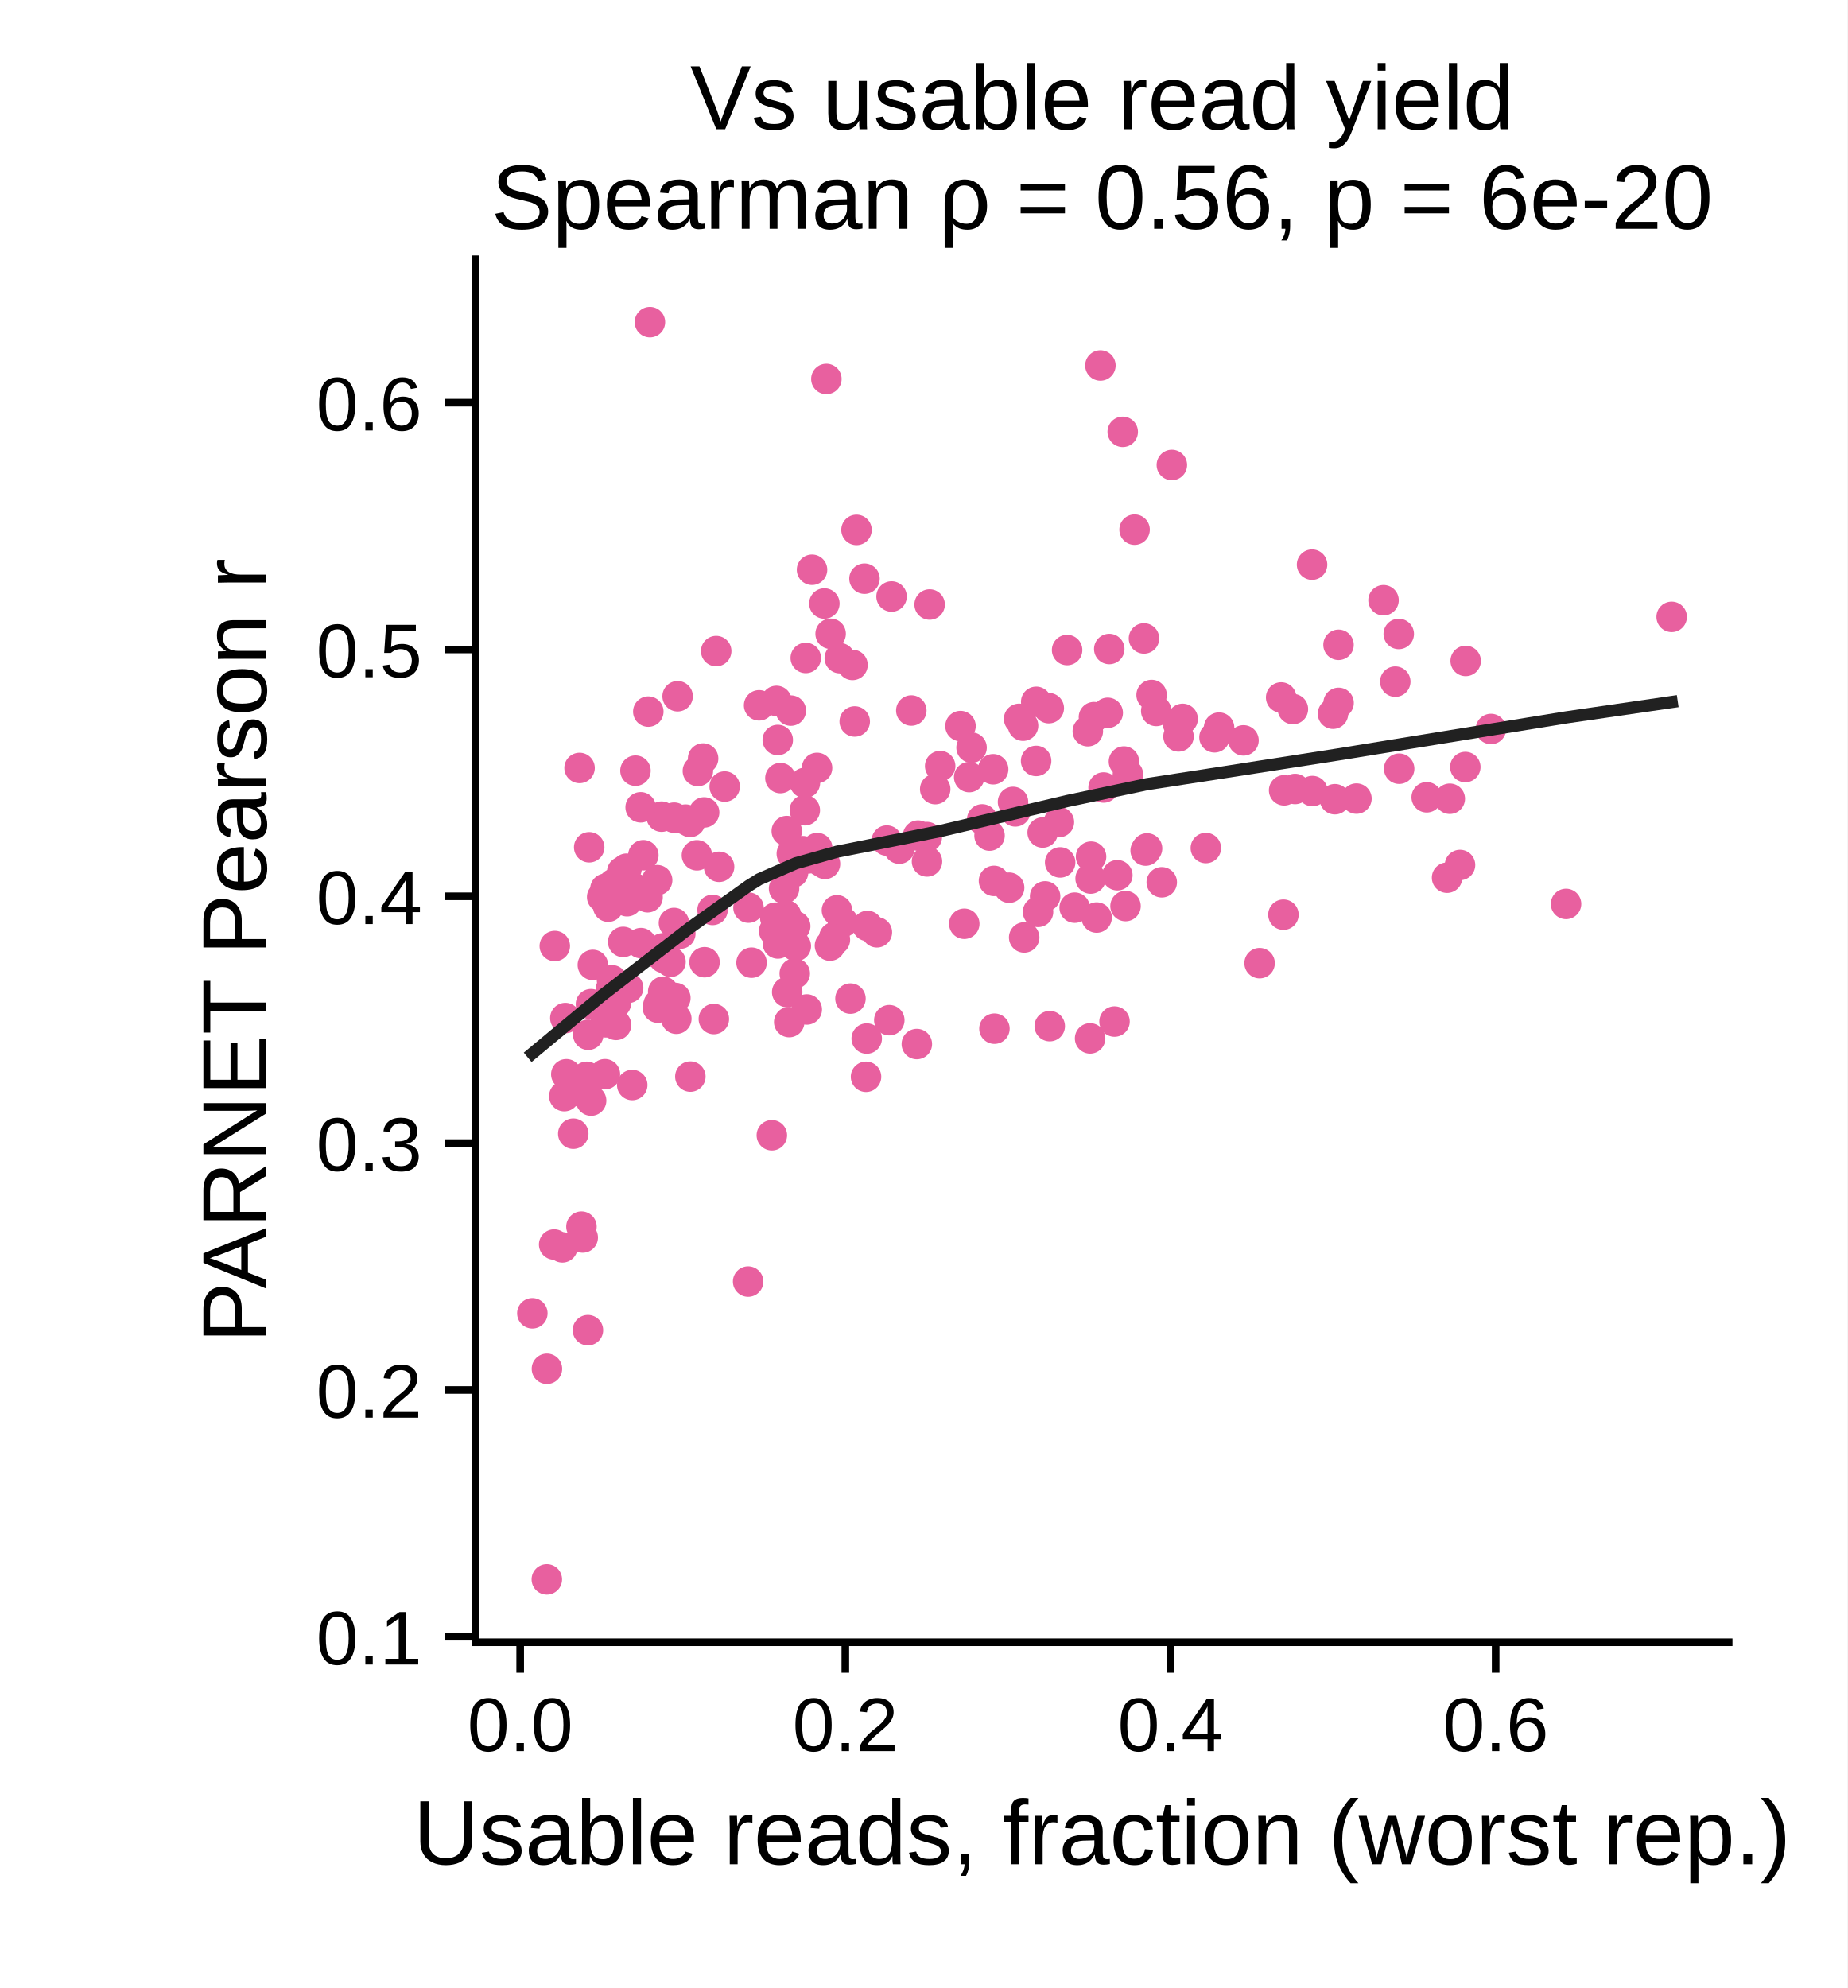
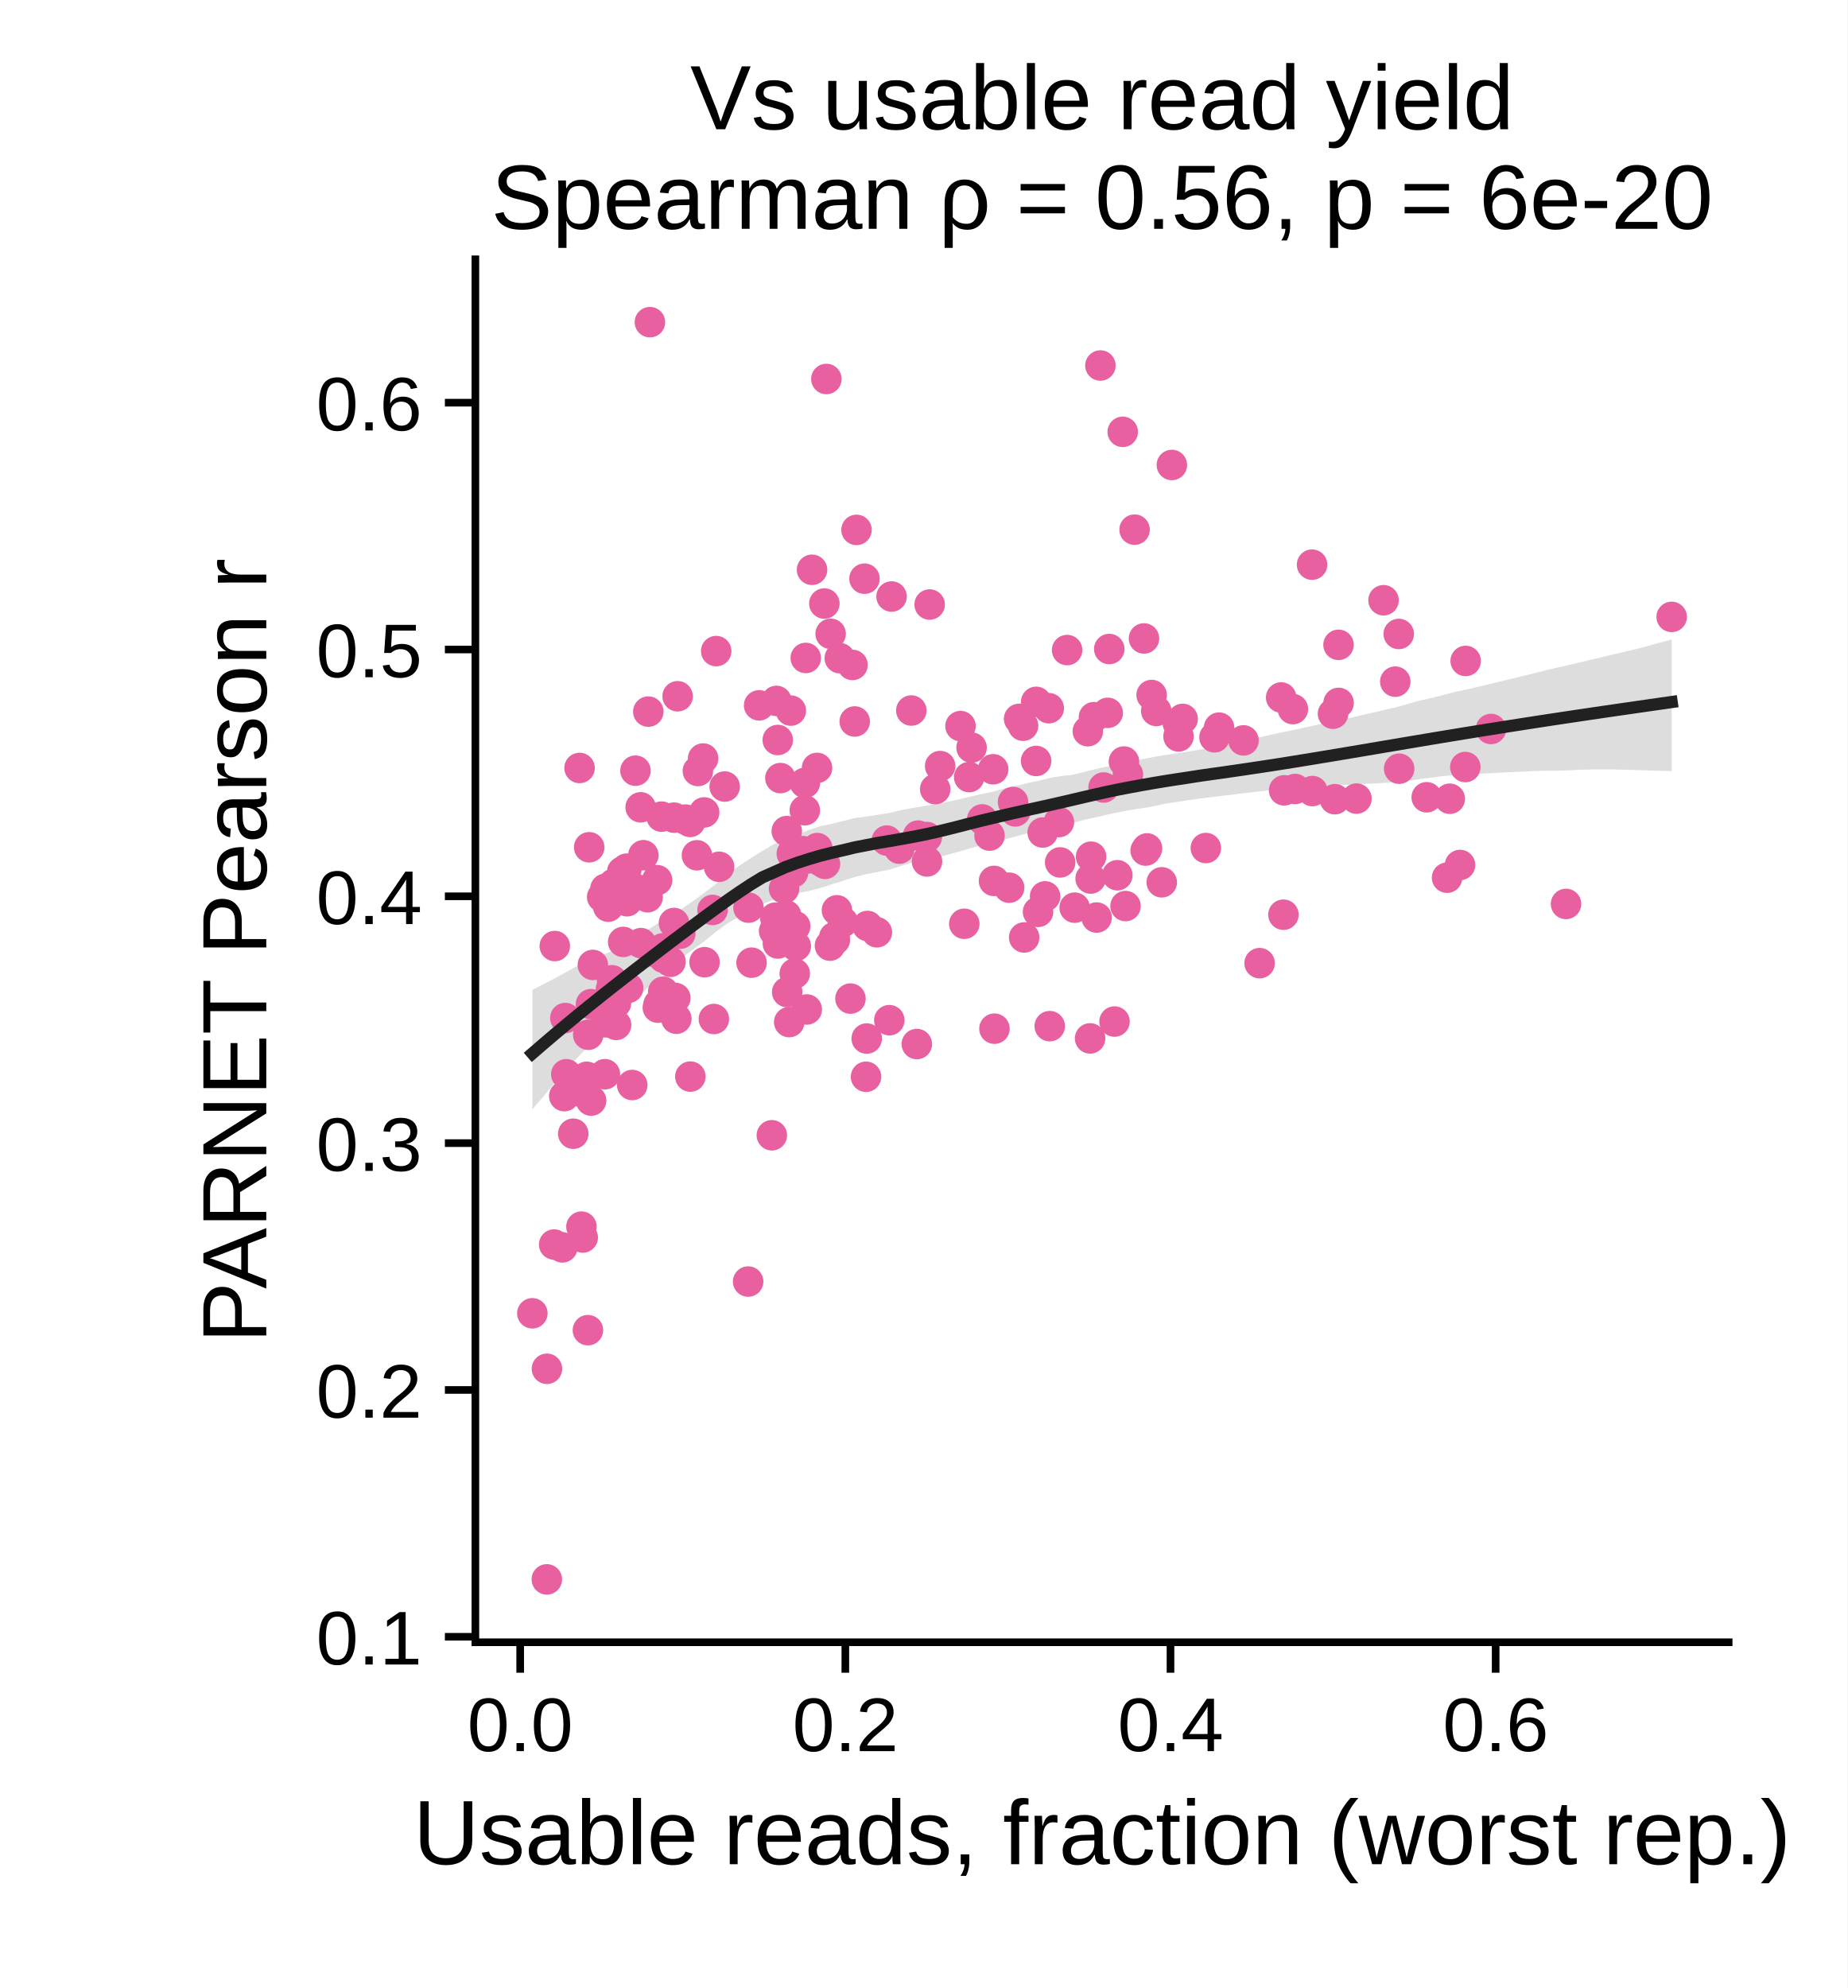
<svg xmlns="http://www.w3.org/2000/svg" xmlns:xlink="http://www.w3.org/1999/xlink" width="121.181pt" height="130.394pt" viewBox="0 0 121.181 130.394" version="1.1">
  <defs>
    <style type="text/css">*{stroke-linejoin: round; stroke-linecap: butt}</style>
  </defs>
  <g id="figure_1">
    <g id="patch_1">
      <path d="M 0 130.394  L 121.181 130.394  L 121.181 0  L 0 0  z " style="fill: #ffffff" />
    </g>
    <g id="axes_1">
      <g id="patch_2">
        <path d="M 31.181 107.717  L 113.386 107.717  L 113.386 17.008  L 31.181 17.008  z " style="fill: #ffffff" />
+       </g>
+       <g id="FillBetweenPolyCollection_1">
+         <defs>
+           <path id="m2e637b7ae5" d="M 34.918 -65.466  L 34.918 -57.636  L 35.673 -58.506  L 36.427 -59.424  L 37.182 -60.288  L 37.937 -61.085  L 38.692 -61.861  L 39.447 -62.633  L 40.202 -63.419  L 40.957 -64.164  L 41.711 -64.845  L 42.466 -65.594  L 43.221 -66.265  L 43.976 -66.957  L 44.731 -67.585  L 45.486 -68.131  L 46.241 -68.688  L 46.996 -69.305  L 47.75 -69.852  L 48.505 -70.275  L 49.26 -70.711  L 50.015 -71.09  L 50.77 -71.393  L 51.525 -71.658  L 52.28 -71.814  L 53.034 -71.949  L 53.789 -72.144  L 54.544 -72.385  L 55.299 -72.626  L 56.054 -72.865  L 56.809 -73.055  L 57.564 -73.201  L 58.318 -73.349  L 59.073 -73.589  L 59.828 -73.82  L 60.583 -73.975  L 61.338 -74.108  L 62.093 -74.312  L 62.848 -74.519  L 63.603 -74.742  L 64.357 -74.96  L 65.112 -75.135  L 65.867 -75.334  L 66.622 -75.527  L 67.377 -75.735  L 68.132 -75.936  L 68.887 -76.09  L 69.641 -76.258  L 70.396 -76.428  L 71.151 -76.632  L 71.906 -76.793  L 72.661 -76.968  L 73.416 -77.128  L 74.171 -77.268  L 74.925 -77.382  L 75.68 -77.513  L 76.435 -77.68  L 77.19 -77.795  L 77.945 -77.91  L 78.7 -78.015  L 79.455 -78.109  L 80.21 -78.202  L 80.964 -78.289  L 81.719 -78.386  L 82.474 -78.47  L 83.229 -78.557  L 83.984 -78.646  L 84.739 -78.693  L 85.494 -78.72  L 86.248 -78.757  L 87.003 -78.824  L 87.758 -78.889  L 88.513 -78.925  L 89.268 -78.967  L 90.023 -79  L 90.778 -79.04  L 91.533 -79.1  L 92.287 -79.179  L 93.042 -79.279  L 93.797 -79.379  L 94.552 -79.478  L 95.307 -79.548  L 96.062 -79.589  L 96.817 -79.63  L 97.571 -79.67  L 98.326 -79.709  L 99.081 -79.747  L 99.836 -79.784  L 100.591 -79.82  L 101.346 -79.843  L 102.101 -79.844  L 102.855 -79.866  L 103.61 -79.903  L 104.365 -79.921  L 105.12 -79.925  L 105.875 -79.926  L 106.63 -79.906  L 107.385 -79.884  L 108.14 -79.861  L 108.894 -79.837  L 109.649 -79.812  L 109.649 -88.453  L 109.649 -88.453  L 108.894 -88.247  L 108.14 -88.041  L 107.385 -87.839  L 106.63 -87.661  L 105.875 -87.482  L 105.12 -87.303  L 104.365 -87.124  L 103.61 -86.944  L 102.855 -86.767  L 102.101 -86.595  L 101.346 -86.421  L 100.591 -86.223  L 99.836 -86.04  L 99.081 -85.859  L 98.326 -85.678  L 97.571 -85.496  L 96.817 -85.314  L 96.062 -85.145  L 95.307 -84.983  L 94.552 -84.776  L 93.797 -84.592  L 93.042 -84.424  L 92.287 -84.205  L 91.533 -83.997  L 90.778 -83.823  L 90.023 -83.647  L 89.268 -83.474  L 88.513 -83.302  L 87.758 -83.161  L 87.003 -82.992  L 86.248 -82.824  L 85.494 -82.656  L 84.739 -82.491  L 83.984 -82.338  L 83.229 -82.171  L 82.474 -81.998  L 81.719 -81.842  L 80.964 -81.658  L 80.21 -81.467  L 79.455 -81.354  L 78.7 -81.227  L 77.945 -81.102  L 77.19 -80.981  L 76.435 -80.875  L 75.68 -80.745  L 74.925 -80.598  L 74.171 -80.434  L 73.416 -80.246  L 72.661 -80.124  L 71.906 -79.96  L 71.151 -79.771  L 70.396 -79.581  L 69.641 -79.498  L 68.887 -79.372  L 68.132 -79.188  L 67.377 -79.027  L 66.622 -78.835  L 65.867 -78.678  L 65.112 -78.461  L 64.357 -78.308  L 63.603 -78.13  L 62.848 -77.952  L 62.093 -77.787  L 61.338 -77.641  L 60.583 -77.521  L 59.828 -77.395  L 59.073 -77.249  L 58.318 -77.066  L 57.564 -76.948  L 56.809 -76.835  L 56.054 -76.737  L 55.299 -76.545  L 54.544 -76.354  L 53.789 -76.203  L 53.034 -75.944  L 52.28 -75.645  L 51.525 -75.321  L 50.77 -75.028  L 50.015 -74.587  L 49.26 -74.118  L 48.505 -73.623  L 47.75 -73.09  L 46.996 -72.435  L 46.241 -71.869  L 45.486 -71.312  L 44.731 -70.793  L 43.976 -70.261  L 43.221 -69.876  L 42.466 -69.394  L 41.711 -68.889  L 40.957 -68.423  L 40.202 -68.039  L 39.447 -67.731  L 38.692 -67.413  L 37.937 -67.089  L 37.182 -66.657  L 36.427 -66.244  L 35.673 -65.857  L 34.918 -65.466  z " />
+         </defs>
+         <g clip-path="url(#p904f837d56)">
+           <use xlink:href="#m2e637b7ae5" x="0" y="130.394" style="fill: #9e9e9e; fill-opacity: 0.35" />
+         </g>
      </g>
      <g id="matplotlib.axis_1">
        <g id="xtick_1">
          <g id="line2d_1">
            <defs>
              <path id="me5752a31cb" d="M 0 0  L 0 2  " style="stroke: #000000; stroke-width: 0.5" />
            </defs>
            <g>
              <use xlink:href="#me5752a31cb" x="34.12" y="107.717" style="stroke: #000000; stroke-width: 0.5" />
            </g>
          </g>
          <g id="text_1">
            <text style="font-size: 5px; font-family: 'Arial', 'Helvetica', 'Liberation Sans', sans-serif; text-anchor: middle" x="34.12" y="114.857" transform="rotate(-0 34.11979 114.8567)">0.0</text>
          </g>
        </g>
        <g id="xtick_2">
          <g id="line2d_2">
            <g>
              <use xlink:href="#me5752a31cb" x="55.447" y="107.717" style="stroke: #000000; stroke-width: 0.5" />
            </g>
          </g>
          <g id="text_2">
            <text style="font-size: 5px; font-family: 'Arial', 'Helvetica', 'Liberation Sans', sans-serif; text-anchor: middle" x="55.447" y="114.857" transform="rotate(-0 55.44748 114.8567)">0.2</text>
          </g>
        </g>
        <g id="xtick_3">
          <g id="line2d_3">
            <g>
              <use xlink:href="#me5752a31cb" x="76.775" y="107.717" style="stroke: #000000; stroke-width: 0.5" />
            </g>
          </g>
          <g id="text_3">
            <text style="font-size: 5px; font-family: 'Arial', 'Helvetica', 'Liberation Sans', sans-serif; text-anchor: middle" x="76.775" y="114.857" transform="rotate(-0 76.77517 114.8567)">0.4</text>
          </g>
        </g>
        <g id="xtick_4">
          <g id="line2d_4">
            <g>
              <use xlink:href="#me5752a31cb" x="98.103" y="107.717" style="stroke: #000000; stroke-width: 0.5" />
            </g>
          </g>
          <g id="text_4">
            <text style="font-size: 5px; font-family: 'Arial', 'Helvetica', 'Liberation Sans', sans-serif; text-anchor: middle" x="98.103" y="114.857" transform="rotate(-0 98.10286 114.8567)">0.6</text>
          </g>
        </g>
        <g id="text_5">
          <text style="font-size: 6px; font-family: 'Arial', 'Helvetica', 'Liberation Sans', sans-serif; text-anchor: middle" x="72.283" y="122.277" transform="rotate(-0 72.28347 122.2771)">Usable reads, fraction (worst rep.)</text>
        </g>
      </g>
      <g id="matplotlib.axis_2">
        <g id="ytick_1">
          <g id="line2d_5">
            <defs>
              <path id="me5e452b302" d="M 0 0  L -2 0  " style="stroke: #000000; stroke-width: 0.5" />
            </defs>
            <g>
              <use xlink:href="#me5e452b302" x="31.181" y="107.356" style="stroke: #000000; stroke-width: 0.5" />
            </g>
          </g>
          <g id="text_6">
            <text style="font-size: 5px; font-family: 'Arial', 'Helvetica', 'Liberation Sans', sans-serif; text-anchor: end" x="27.681" y="109.176" transform="rotate(-0 27.6811 109.1758)">0.1</text>
          </g>
        </g>
        <g id="ytick_2">
          <g id="line2d_6">
            <g>
              <use xlink:href="#me5e452b302" x="31.181" y="91.167" style="stroke: #000000; stroke-width: 0.5" />
            </g>
          </g>
          <g id="text_7">
            <text style="font-size: 5px; font-family: 'Arial', 'Helvetica', 'Liberation Sans', sans-serif; text-anchor: end" x="27.681" y="92.987" transform="rotate(-0 27.6811 92.98697)">0.2</text>
          </g>
        </g>
        <g id="ytick_3">
          <g id="line2d_7">
            <g>
              <use xlink:href="#me5e452b302" x="31.181" y="74.978" style="stroke: #000000; stroke-width: 0.5" />
            </g>
          </g>
          <g id="text_8">
            <text style="font-size: 5px; font-family: 'Arial', 'Helvetica', 'Liberation Sans', sans-serif; text-anchor: end" x="27.681" y="76.798" transform="rotate(-0 27.6811 76.79819)">0.3</text>
          </g>
        </g>
        <g id="ytick_4">
          <g id="line2d_8">
            <g>
              <use xlink:href="#me5e452b302" x="31.181" y="58.789" style="stroke: #000000; stroke-width: 0.5" />
            </g>
          </g>
          <g id="text_9">
            <text style="font-size: 5px; font-family: 'Arial', 'Helvetica', 'Liberation Sans', sans-serif; text-anchor: end" x="27.681" y="60.609" transform="rotate(-0 27.6811 60.60941)">0.4</text>
          </g>
        </g>
        <g id="ytick_5">
          <g id="line2d_9">
            <g>
              <use xlink:href="#me5e452b302" x="31.181" y="42.601" style="stroke: #000000; stroke-width: 0.5" />
            </g>
          </g>
          <g id="text_10">
            <text style="font-size: 5px; font-family: 'Arial', 'Helvetica', 'Liberation Sans', sans-serif; text-anchor: end" x="27.681" y="44.421" transform="rotate(-0 27.6811 44.42063)">0.5</text>
          </g>
        </g>
        <g id="ytick_6">
          <g id="line2d_10">
            <g>
              <use xlink:href="#me5e452b302" x="31.181" y="26.412" style="stroke: #000000; stroke-width: 0.5" />
            </g>
          </g>
          <g id="text_11">
            <text style="font-size: 5px; font-family: 'Arial', 'Helvetica', 'Liberation Sans', sans-serif; text-anchor: end" x="27.681" y="28.232" transform="rotate(-0 27.6811 28.23184)">0.6</text>
          </g>
        </g>
        <g id="text_12">
          <text style="font-size: 6px; font-family: 'Arial', 'Helvetica', 'Liberation Sans', sans-serif; text-anchor: middle" x="17.468" y="62.362" transform="rotate(-90 17.46841 62.36221)">PARNET Pearson r</text>
        </g>
      </g>
      <g id="PathCollection_1">
        <defs>
          <path id="mb67d2dc4aa" d="M 0 1  C 0.265 1 0.52 0.895 0.707 0.707  C 0.895 0.52 1 0.265 1 0  C 1 -0.265 0.895 -0.52 0.707 -0.707  C 0.52 -0.895 0.265 -1 0 -1  C -0.265 -1 -0.52 -0.895 -0.707 -0.707  C -0.895 -0.52 -1 -0.265 -1 0  C -1 0.265 -0.895 0.52 -0.707 0.707  C -0.52 0.895 -0.265 1 0 1  z " />
        </defs>
        <g clip-path="url(#p904f837d56)">
          <use xlink:href="#mb67d2dc4aa" x="38.417" y="71.203" style="fill: #e8609f" />
          <use xlink:href="#mb67d2dc4aa" x="38.763" y="65.864" style="fill: #e8609f" />
          <use xlink:href="#mb67d2dc4aa" x="37.145" y="70.461" style="fill: #e8609f" />
          <use xlink:href="#mb67d2dc4aa" x="71.536" y="57.624" style="fill: #e8609f" />
          <use xlink:href="#mb67d2dc4aa" x="54.113" y="56.662" style="fill: #e8609f" />
          <use xlink:href="#mb67d2dc4aa" x="58.984" y="55.665" style="fill: #e8609f" />
          <use xlink:href="#mb67d2dc4aa" x="44.362" y="66.821" style="fill: #e8609f" />
          <use xlink:href="#mb67d2dc4aa" x="52.13" y="63.853" style="fill: #e8609f" />
          <use xlink:href="#mb67d2dc4aa" x="38.647" y="55.573" style="fill: #e8609f" />
          <use xlink:href="#mb67d2dc4aa" x="54.072" y="39.586" style="fill: #e8609f" />
          <use xlink:href="#mb67d2dc4aa" x="54.204" y="24.858" style="fill: #e8609f" />
          <use xlink:href="#mb67d2dc4aa" x="63.571" y="50.97" style="fill: #e8609f" />
          <use xlink:href="#mb67d2dc4aa" x="86.061" y="37.036" style="fill: #e8609f" />
          <use xlink:href="#mb67d2dc4aa" x="52.789" y="53.144" style="fill: #e8609f" />
          <use xlink:href="#mb67d2dc4aa" x="66.845" y="47.151" style="fill: #e8609f" />
          <use xlink:href="#mb67d2dc4aa" x="51.766" y="67.039" style="fill: #e8609f" />
          <use xlink:href="#mb67d2dc4aa" x="39.738" y="67.055" style="fill: #e8609f" />
          <use xlink:href="#mb67d2dc4aa" x="55.291" y="60.478" style="fill: #e8609f" />
          <use xlink:href="#mb67d2dc4aa" x="87.435" y="46.814" style="fill: #e8609f" />
          <use xlink:href="#mb67d2dc4aa" x="94.916" y="57.569" style="fill: #e8609f" />
          <use xlink:href="#mb67d2dc4aa" x="87.557" y="52.421" style="fill: #e8609f" />
          <use xlink:href="#mb67d2dc4aa" x="38.486" y="70.627" style="fill: #e8609f" />
          <use xlink:href="#mb67d2dc4aa" x="46.119" y="49.751" style="fill: #e8609f" />
          <use xlink:href="#mb67d2dc4aa" x="41.682" y="50.549" style="fill: #e8609f" />
          <use xlink:href="#mb67d2dc4aa" x="56.063" y="47.323" style="fill: #e8609f" />
          <use xlink:href="#mb67d2dc4aa" x="52.018" y="57.227" style="fill: #e8609f" />
          <use xlink:href="#mb67d2dc4aa" x="41.47" y="71.167" style="fill: #e8609f" />
          <use xlink:href="#mb67d2dc4aa" x="53.778" y="56.304" style="fill: #e8609f" />
          <use xlink:href="#mb67d2dc4aa" x="44.206" y="60.539" style="fill: #e8609f" />
          <use xlink:href="#mb67d2dc4aa" x="43.104" y="57.731" style="fill: #e8609f" />
          <use xlink:href="#mb67d2dc4aa" x="51.606" y="54.511" style="fill: #e8609f" />
          <use xlink:href="#mb67d2dc4aa" x="58.331" y="66.914" style="fill: #e8609f" />
          <use xlink:href="#mb67d2dc4aa" x="40.145" y="64.297" style="fill: #e8609f" />
          <use xlink:href="#mb67d2dc4aa" x="41.695" y="58.3" style="fill: #e8609f" />
          <use xlink:href="#mb67d2dc4aa" x="82.62" y="63.175" style="fill: #e8609f" />
          <use xlink:href="#mb67d2dc4aa" x="65.228" y="67.471" style="fill: #e8609f" />
          <use xlink:href="#mb67d2dc4aa" x="46.212" y="63.112" style="fill: #e8609f" />
          <use xlink:href="#mb67d2dc4aa" x="45.282" y="70.614" style="fill: #e8609f" />
          <use xlink:href="#mb67d2dc4aa" x="49.095" y="59.532" style="fill: #e8609f" />
          <use xlink:href="#mb67d2dc4aa" x="56.85" y="68.119" style="fill: #e8609f" />
          <use xlink:href="#mb67d2dc4aa" x="42.199" y="56.094" style="fill: #e8609f" />
          <use xlink:href="#mb67d2dc4aa" x="43.5" y="65.045" style="fill: #e8609f" />
          <use xlink:href="#mb67d2dc4aa" x="50.777" y="61.067" style="fill: #e8609f" />
          <use xlink:href="#mb67d2dc4aa" x="73.289" y="57.407" style="fill: #e8609f" />
          <use xlink:href="#mb67d2dc4aa" x="43.527" y="62.825" style="fill: #e8609f" />
          <use xlink:href="#mb67d2dc4aa" x="45.264" y="53.913" style="fill: #e8609f" />
          <use xlink:href="#mb67d2dc4aa" x="52.658" y="55.828" style="fill: #e8609f" />
          <use xlink:href="#mb67d2dc4aa" x="102.72" y="59.29" style="fill: #e8609f" />
          <use xlink:href="#mb67d2dc4aa" x="38.584" y="67.87" style="fill: #e8609f" />
          <use xlink:href="#mb67d2dc4aa" x="49.792" y="46.264" style="fill: #e8609f" />
          <use xlink:href="#mb67d2dc4aa" x="81.564" y="48.563" style="fill: #e8609f" />
          <use xlink:href="#mb67d2dc4aa" x="54.897" y="59.707" style="fill: #e8609f" />
          <use xlink:href="#mb67d2dc4aa" x="68.391" y="54.606" style="fill: #e8609f" />
          <use xlink:href="#mb67d2dc4aa" x="52.199" y="62.053" style="fill: #e8609f" />
          <use xlink:href="#mb67d2dc4aa" x="51.634" y="65.072" style="fill: #e8609f" />
          <use xlink:href="#mb67d2dc4aa" x="52.852" y="43.156" style="fill: #e8609f" />
          <use xlink:href="#mb67d2dc4aa" x="39.894" y="59.471" style="fill: #e8609f" />
          <use xlink:href="#mb67d2dc4aa" x="51.428" y="58.281" style="fill: #e8609f" />
          <use xlink:href="#mb67d2dc4aa" x="97.796" y="47.815" style="fill: #e8609f" />
          <use xlink:href="#mb67d2dc4aa" x="76.202" y="57.87" style="fill: #e8609f" />
          <use xlink:href="#mb67d2dc4aa" x="68.855" y="67.306" style="fill: #e8609f" />
          <use xlink:href="#mb67d2dc4aa" x="63.001" y="47.624" style="fill: #e8609f" />
          <use xlink:href="#mb67d2dc4aa" x="47.534" y="51.59" style="fill: #e8609f" />
          <use xlink:href="#mb67d2dc4aa" x="55.918" y="43.614" style="fill: #e8609f" />
          <use xlink:href="#mb67d2dc4aa" x="50.929" y="45.974" style="fill: #e8609f" />
          <use xlink:href="#mb67d2dc4aa" x="46.823" y="66.838" style="fill: #e8609f" />
          <use xlink:href="#mb67d2dc4aa" x="43.981" y="63.086" style="fill: #e8609f" />
          <use xlink:href="#mb67d2dc4aa" x="46.187" y="53.288" style="fill: #e8609f" />
          <use xlink:href="#mb67d2dc4aa" x="52.918" y="66.212" style="fill: #e8609f" />
          <use xlink:href="#mb67d2dc4aa" x="90.749" y="39.371" style="fill: #e8609f" />
          <use xlink:href="#mb67d2dc4aa" x="69.994" y="42.638" style="fill: #e8609f" />
          <use xlink:href="#mb67d2dc4aa" x="71.931" y="60.182" style="fill: #e8609f" />
          <use xlink:href="#mb67d2dc4aa" x="53.833" y="56.492" style="fill: #e8609f" />
          <use xlink:href="#mb67d2dc4aa" x="69.457" y="53.921" style="fill: #e8609f" />
          <use xlink:href="#mb67d2dc4aa" x="61.668" y="50.247" style="fill: #e8609f" />
          <use xlink:href="#mb67d2dc4aa" x="91.519" y="44.71" style="fill: #e8609f" />
          <use xlink:href="#mb67d2dc4aa" x="88.973" y="52.38" style="fill: #e8609f" />
          <use xlink:href="#mb67d2dc4aa" x="42.63" y="21.131" style="fill: #e8609f" />
          <use xlink:href="#mb67d2dc4aa" x="72.759" y="42.57" style="fill: #e8609f" />
          <use xlink:href="#mb67d2dc4aa" x="87.801" y="46.104" style="fill: #e8609f" />
          <use xlink:href="#mb67d2dc4aa" x="75.146" y="55.79" style="fill: #e8609f" />
          <use xlink:href="#mb67d2dc4aa" x="91.774" y="50.42" style="fill: #e8609f" />
          <use xlink:href="#mb67d2dc4aa" x="73.721" y="49.949" style="fill: #e8609f" />
          <use xlink:href="#mb67d2dc4aa" x="63.727" y="49.037" style="fill: #e8609f" />
          <use xlink:href="#mb67d2dc4aa" x="71.754" y="47.038" style="fill: #e8609f" />
          <use xlink:href="#mb67d2dc4aa" x="68.087" y="59.811" style="fill: #e8609f" />
          <use xlink:href="#mb67d2dc4aa" x="71.502" y="68.109" style="fill: #e8609f" />
          <use xlink:href="#mb67d2dc4aa" x="93.581" y="52.294" style="fill: #e8609f" />
          <use xlink:href="#mb67d2dc4aa" x="84.945" y="51.75" style="fill: #e8609f" />
          <use xlink:href="#mb67d2dc4aa" x="77.26" y="47.446" style="fill: #e8609f" />
          <use xlink:href="#mb67d2dc4aa" x="77.302" y="48.302" style="fill: #e8609f" />
          <use xlink:href="#mb67d2dc4aa" x="67.968" y="46.034" style="fill: #e8609f" />
          <use xlink:href="#mb67d2dc4aa" x="67.961" y="49.911" style="fill: #e8609f" />
          <use xlink:href="#mb67d2dc4aa" x="53.592" y="50.368" style="fill: #e8609f" />
          <use xlink:href="#mb67d2dc4aa" x="84.229" y="51.838" style="fill: #e8609f" />
          <use xlink:href="#mb67d2dc4aa" x="96.137" y="43.352" style="fill: #e8609f" />
          <use xlink:href="#mb67d2dc4aa" x="75.238" y="55.649" style="fill: #e8609f" />
          <use xlink:href="#mb67d2dc4aa" x="109.649" y="40.462" style="fill: #e8609f" />
          <use xlink:href="#mb67d2dc4aa" x="66.192" y="58.224" style="fill: #e8609f" />
          <use xlink:href="#mb67d2dc4aa" x="44.623" y="61.237" style="fill: #e8609f" />
          <use xlink:href="#mb67d2dc4aa" x="37.013" y="71.897" style="fill: #e8609f" />
          <use xlink:href="#mb67d2dc4aa" x="39.678" y="70.458" style="fill: #e8609f" />
          <use xlink:href="#mb67d2dc4aa" x="64.906" y="54.807" style="fill: #e8609f" />
          <use xlink:href="#mb67d2dc4aa" x="68.551" y="58.794" style="fill: #e8609f" />
          <use xlink:href="#mb67d2dc4aa" x="60.793" y="54.902" style="fill: #e8609f" />
          <use xlink:href="#mb67d2dc4aa" x="52.16" y="60.75" style="fill: #e8609f" />
          <use xlink:href="#mb67d2dc4aa" x="70.489" y="59.534" style="fill: #e8609f" />
          <use xlink:href="#mb67d2dc4aa" x="72.386" y="51.653" style="fill: #e8609f" />
          <use xlink:href="#mb67d2dc4aa" x="44.215" y="53.63" style="fill: #e8609f" />
          <use xlink:href="#mb67d2dc4aa" x="51.559" y="60.033" style="fill: #e8609f" />
          <use xlink:href="#mb67d2dc4aa" x="51.023" y="61.885" style="fill: #e8609f" />
          <use xlink:href="#mb67d2dc4aa" x="40.073" y="64.883" style="fill: #e8609f" />
          <use xlink:href="#mb67d2dc4aa" x="36.39" y="62.05" style="fill: #e8609f" />
          <use xlink:href="#mb67d2dc4aa" x="42.038" y="61.86" style="fill: #e8609f" />
          <use xlink:href="#mb67d2dc4aa" x="53.605" y="55.624" style="fill: #e8609f" />
          <use xlink:href="#mb67d2dc4aa" x="39.498" y="58.836" style="fill: #e8609f" />
          <use xlink:href="#mb67d2dc4aa" x="42.476" y="58.852" style="fill: #e8609f" />
          <use xlink:href="#mb67d2dc4aa" x="54.722" y="61.47" style="fill: #e8609f" />
          <use xlink:href="#mb67d2dc4aa" x="79.094" y="55.623" style="fill: #e8609f" />
          <use xlink:href="#mb67d2dc4aa" x="40.411" y="67.225" style="fill: #e8609f" />
          <use xlink:href="#mb67d2dc4aa" x="56.805" y="70.627" style="fill: #e8609f" />
          <use xlink:href="#mb67d2dc4aa" x="43.394" y="53.564" style="fill: #e8609f" />
          <use xlink:href="#mb67d2dc4aa" x="60.219" y="54.807" style="fill: #e8609f" />
          <use xlink:href="#mb67d2dc4aa" x="41.13" y="59.113" style="fill: #e8609f" />
          <use xlink:href="#mb67d2dc4aa" x="40.875" y="61.781" style="fill: #e8609f" />
          <use xlink:href="#mb67d2dc4aa" x="84.034" y="45.748" style="fill: #e8609f" />
          <use xlink:href="#mb67d2dc4aa" x="38.773" y="72.189" style="fill: #e8609f" />
          <use xlink:href="#mb67d2dc4aa" x="51.188" y="51.035" style="fill: #e8609f" />
          <use xlink:href="#mb67d2dc4aa" x="56.704" y="37.956" style="fill: #e8609f" />
          <use xlink:href="#mb67d2dc4aa" x="69.538" y="56.567" style="fill: #e8609f" />
          <use xlink:href="#mb67d2dc4aa" x="73.983" y="50.79" style="fill: #e8609f" />
          <use xlink:href="#mb67d2dc4aa" x="73.642" y="28.325" style="fill: #e8609f" />
          <use xlink:href="#mb67d2dc4aa" x="75.84" y="46.633" style="fill: #e8609f" />
          <use xlink:href="#mb67d2dc4aa" x="59.775" y="46.604" style="fill: #e8609f" />
          <use xlink:href="#mb67d2dc4aa" x="75.036" y="41.877" style="fill: #e8609f" />
          <use xlink:href="#mb67d2dc4aa" x="45.776" y="50.57" style="fill: #e8609f" />
          <use xlink:href="#mb67d2dc4aa" x="45.713" y="56.099" style="fill: #e8609f" />
          <use xlink:href="#mb67d2dc4aa" x="41.096" y="56.978" style="fill: #e8609f" />
          <use xlink:href="#mb67d2dc4aa" x="46.977" y="42.706" style="fill: #e8609f" />
          <use xlink:href="#mb67d2dc4aa" x="38.015" y="50.371" style="fill: #e8609f" />
          <use xlink:href="#mb67d2dc4aa" x="77.573" y="47.153" style="fill: #e8609f" />
          <use xlink:href="#mb67d2dc4aa" x="73.826" y="59.429" style="fill: #e8609f" />
          <use xlink:href="#mb67d2dc4aa" x="40.813" y="57.174" style="fill: #e8609f" />
          <use xlink:href="#mb67d2dc4aa" x="60.977" y="39.651" style="fill: #e8609f" />
          <use xlink:href="#mb67d2dc4aa" x="46.738" y="59.683" style="fill: #e8609f" />
          <use xlink:href="#mb67d2dc4aa" x="56.18" y="34.757" style="fill: #e8609f" />
          <use xlink:href="#mb67d2dc4aa" x="57.517" y="61.15" style="fill: #e8609f" />
          <use xlink:href="#mb67d2dc4aa" x="37.082" y="66.775" style="fill: #e8609f" />
          <use xlink:href="#mb67d2dc4aa" x="42.524" y="46.675" style="fill: #e8609f" />
          <use xlink:href="#mb67d2dc4aa" x="39.711" y="58.294" style="fill: #e8609f" />
          <use xlink:href="#mb67d2dc4aa" x="95.095" y="52.39" style="fill: #e8609f" />
          <use xlink:href="#mb67d2dc4aa" x="86.084" y="51.886" style="fill: #e8609f" />
          <use xlink:href="#mb67d2dc4aa" x="96.113" y="50.31" style="fill: #e8609f" />
          <use xlink:href="#mb67d2dc4aa" x="42.9" y="62.433" style="fill: #e8609f" />
          <use xlink:href="#mb67d2dc4aa" x="40.243" y="57.975" style="fill: #e8609f" />
          <use xlink:href="#mb67d2dc4aa" x="36.349" y="81.63" style="fill: #e8609f" />
          <use xlink:href="#mb67d2dc4aa" x="34.918" y="86.14" style="fill: #e8609f" />
          <use xlink:href="#mb67d2dc4aa" x="54.439" y="62.025" style="fill: #e8609f" />
          <use xlink:href="#mb67d2dc4aa" x="35.875" y="89.78" style="fill: #e8609f" />
          <use xlink:href="#mb67d2dc4aa" x="55.083" y="43.169" style="fill: #e8609f" />
          <use xlink:href="#mb67d2dc4aa" x="44.447" y="45.668" style="fill: #e8609f" />
          <use xlink:href="#mb67d2dc4aa" x="73.104" y="67.004" style="fill: #e8609f" />
          <use xlink:href="#mb67d2dc4aa" x="36.887" y="81.816" style="fill: #e8609f" />
          <use xlink:href="#mb67d2dc4aa" x="56.901" y="60.734" style="fill: #e8609f" />
          <use xlink:href="#mb67d2dc4aa" x="60.804" y="56.503" style="fill: #e8609f" />
          <use xlink:href="#mb67d2dc4aa" x="60.137" y="68.48" style="fill: #e8609f" />
          <use xlink:href="#mb67d2dc4aa" x="50.849" y="60.191" style="fill: #e8609f" />
          <use xlink:href="#mb67d2dc4aa" x="58.48" y="39.126" style="fill: #e8609f" />
          <use xlink:href="#mb67d2dc4aa" x="61.343" y="51.759" style="fill: #e8609f" />
          <use xlink:href="#mb67d2dc4aa" x="79.661" y="48.361" style="fill: #e8609f" />
          <use xlink:href="#mb67d2dc4aa" x="71.565" y="56.189" style="fill: #e8609f" />
          <use xlink:href="#mb67d2dc4aa" x="66.446" y="52.6" style="fill: #e8609f" />
          <use xlink:href="#mb67d2dc4aa" x="64.424" y="53.745" style="fill: #e8609f" />
          <use xlink:href="#mb67d2dc4aa" x="66.598" y="53.22" style="fill: #e8609f" />
          <use xlink:href="#mb67d2dc4aa" x="49.296" y="63.143" style="fill: #e8609f" />
          <use xlink:href="#mb67d2dc4aa" x="49.072" y="84.058" style="fill: #e8609f" />
          <use xlink:href="#mb67d2dc4aa" x="68.792" y="46.45" style="fill: #e8609f" />
          <use xlink:href="#mb67d2dc4aa" x="38.886" y="63.29" style="fill: #e8609f" />
          <use xlink:href="#mb67d2dc4aa" x="84.804" y="46.509" style="fill: #e8609f" />
          <use xlink:href="#mb67d2dc4aa" x="43.2" y="65.877" style="fill: #e8609f" />
          <use xlink:href="#mb67d2dc4aa" x="95.766" y="56.735" style="fill: #e8609f" />
          <use xlink:href="#mb67d2dc4aa" x="84.183" y="59.995" style="fill: #e8609f" />
          <use xlink:href="#mb67d2dc4aa" x="72.178" y="23.974" style="fill: #e8609f" />
          <use xlink:href="#mb67d2dc4aa" x="38.563" y="87.246" style="fill: #e8609f" />
          <use xlink:href="#mb67d2dc4aa" x="41.201" y="64.795" style="fill: #e8609f" />
          <use xlink:href="#mb67d2dc4aa" x="87.797" y="42.295" style="fill: #e8609f" />
          <use xlink:href="#mb67d2dc4aa" x="71.352" y="47.962" style="fill: #e8609f" />
          <use xlink:href="#mb67d2dc4aa" x="72.658" y="46.756" style="fill: #e8609f" />
          <use xlink:href="#mb67d2dc4aa" x="65.198" y="57.779" style="fill: #e8609f" />
          <use xlink:href="#mb67d2dc4aa" x="52.796" y="51.349" style="fill: #e8609f" />
          <use xlink:href="#mb67d2dc4aa" x="53.003" y="56.304" style="fill: #e8609f" />
          <use xlink:href="#mb67d2dc4aa" x="51.937" y="55.994" style="fill: #e8609f" />
          <use xlink:href="#mb67d2dc4aa" x="79.962" y="47.726" style="fill: #e8609f" />
          <use xlink:href="#mb67d2dc4aa" x="53.263" y="37.372" style="fill: #e8609f" />
          <use xlink:href="#mb67d2dc4aa" x="91.747" y="41.582" style="fill: #e8609f" />
          <use xlink:href="#mb67d2dc4aa" x="76.865" y="30.498" style="fill: #e8609f" />
          <use xlink:href="#mb67d2dc4aa" x="75.537" y="45.586" style="fill: #e8609f" />
          <use xlink:href="#mb67d2dc4aa" x="51.871" y="46.609" style="fill: #e8609f" />
          <use xlink:href="#mb67d2dc4aa" x="58.167" y="55.134" style="fill: #e8609f" />
          <use xlink:href="#mb67d2dc4aa" x="65.144" y="50.457" style="fill: #e8609f" />
          <use xlink:href="#mb67d2dc4aa" x="40.401" y="65.797" style="fill: #e8609f" />
          <use xlink:href="#mb67d2dc4aa" x="37.602" y="74.36" style="fill: #e8609f" />
          <use xlink:href="#mb67d2dc4aa" x="35.868" y="103.593" style="fill: #e8609f" />
          <use xlink:href="#mb67d2dc4aa" x="38.223" y="81.169" style="fill: #e8609f" />
          <use xlink:href="#mb67d2dc4aa" x="43.15" y="66.092" style="fill: #e8609f" />
          <use xlink:href="#mb67d2dc4aa" x="38.325" y="71.711" style="fill: #e8609f" />
          <use xlink:href="#mb67d2dc4aa" x="44.299" y="65.456" style="fill: #e8609f" />
          <use xlink:href="#mb67d2dc4aa" x="50.627" y="74.463" style="fill: #e8609f" />
          <use xlink:href="#mb67d2dc4aa" x="55.784" y="65.498" style="fill: #e8609f" />
          <use xlink:href="#mb67d2dc4aa" x="44.967" y="53.758" style="fill: #e8609f" />
          <use xlink:href="#mb67d2dc4aa" x="47.167" y="56.853" style="fill: #e8609f" />
          <use xlink:href="#mb67d2dc4aa" x="63.249" y="60.591" style="fill: #e8609f" />
          <use xlink:href="#mb67d2dc4aa" x="67.105" y="47.6" style="fill: #e8609f" />
          <use xlink:href="#mb67d2dc4aa" x="74.42" y="34.741" style="fill: #e8609f" />
          <use xlink:href="#mb67d2dc4aa" x="54.762" y="61.643" style="fill: #e8609f" />
          <use xlink:href="#mb67d2dc4aa" x="67.178" y="61.488" style="fill: #e8609f" />
          <use xlink:href="#mb67d2dc4aa" x="43.472" y="62.204" style="fill: #e8609f" />
          <use xlink:href="#mb67d2dc4aa" x="38.139" y="80.456" style="fill: #e8609f" />
          <use xlink:href="#mb67d2dc4aa" x="54.483" y="41.571" style="fill: #e8609f" />
          <use xlink:href="#mb67d2dc4aa" x="51.014" y="48.537" style="fill: #e8609f" />
          <use xlink:href="#mb67d2dc4aa" x="42.022" y="52.952" style="fill: #e8609f" />
          <use xlink:href="#mb67d2dc4aa" x="37.498" y="71.37" style="fill: #e8609f" />
        </g>
      </g>
      <g id="patch_3">
        <path d="M 31.181 107.717  L 31.181 17.008  " style="fill: none; stroke: #000000; stroke-width: 0.5; stroke-linejoin: miter; stroke-linecap: square" />
      </g>
      <g id="patch_4">
        <path d="M 31.181 107.717  L 113.386 107.717  " style="fill: none; stroke: #000000; stroke-width: 0.5; stroke-linejoin: miter; stroke-linecap: square" />
      </g>
      <g id="line2d_11">
-         <path d="M 34.918 69.095  L 39.498 65.287  L 45.282 60.829  L 49.095 58.107  L 49.792 57.672  L 52.199 56.622  L 54.897 55.863  L 58.984 55.05  L 61.668 54.509  L 69.994 52.541  L 75.238 51.432  L 79.962 50.703  L 87.801 49.481  L 102.72 47.056  L 109.649 46.047  L 109.649 46.047  " clip-path="url(#p904f837d56)" style="fill: none; stroke: #212121; stroke-width: 0.8; stroke-linecap: square" />
+         <path d="M 34.918 69.095  L 35.673 68.443  L 36.427 67.801  L 37.182 67.169  L 37.937 66.546  L 38.692 65.933  L 39.447 65.328  L 40.202 64.73  L 40.957 64.139  L 41.711 63.552  L 42.466 62.97  L 43.221 62.391  L 43.976 61.815  L 44.731 61.244  L 45.486 60.677  L 46.241 60.116  L 46.996 59.563  L 47.75 59.022  L 48.505 58.499  L 49.26 58.001  L 50.015 57.541  L 50.77 57.207  L 51.525 56.873  L 52.28 56.597  L 53.034 56.353  L 53.789 56.129  L 54.544 55.938  L 55.299 55.768  L 56.054 55.585  L 56.809 55.438  L 57.564 55.292  L 58.318 55.167  L 59.073 55.036  L 59.828 54.898  L 60.583 54.751  L 61.338 54.585  L 62.093 54.404  L 62.848 54.215  L 63.603 54.019  L 64.357 53.83  L 65.112 53.649  L 65.867 53.47  L 66.622 53.298  L 67.377 53.129  L 68.132 52.962  L 68.887 52.795  L 69.641 52.623  L 70.396 52.447  L 71.151 52.269  L 71.906 52.096  L 72.661 51.927  L 73.416 51.771  L 74.171 51.627  L 74.925 51.488  L 75.68 51.356  L 76.435 51.231  L 77.19 51.113  L 77.945 51  L 78.7 50.881  L 79.455 50.774  L 80.21 50.668  L 80.964 50.559  L 81.719 50.449  L 82.474 50.336  L 83.229 50.221  L 83.984 50.104  L 84.739 49.984  L 85.494 49.862  L 86.248 49.739  L 87.003 49.614  L 87.758 49.489  L 88.513 49.362  L 89.268 49.235  L 90.023 49.107  L 90.778 48.979  L 91.533 48.852  L 92.287 48.724  L 93.042 48.597  L 93.797 48.471  L 94.552 48.345  L 95.307 48.221  L 96.062 48.097  L 96.817 47.975  L 97.571 47.854  L 98.326 47.734  L 99.081 47.615  L 99.836 47.497  L 100.591 47.38  L 101.346 47.264  L 102.101 47.149  L 102.855 47.036  L 103.61 46.923  L 104.365 46.811  L 105.12 46.7  L 105.875 46.59  L 106.63 46.481  L 107.385 46.372  L 108.14 46.263  L 108.894 46.155  L 109.649 46.047  " clip-path="url(#p904f837d56)" style="fill: none; stroke: #212121; stroke-width: 0.8; stroke-linecap: square" />
      </g>
      <g id="text_13">
        <text style="font-size: 6px; font-family: 'Arial', 'Helvetica', 'Liberation Sans', sans-serif" transform="translate(45.26893 8.477483)">Vs usable read yield</text>
        <text style="font-size: 6px; font-family: 'Arial', 'Helvetica', 'Liberation Sans', sans-serif" transform="translate(32.2194 15.00787)">Spearman ρ = 0.56, p = 6e-20</text>
      </g>
    </g>
  </g>
  <defs>
    <clipPath id="p904f837d56">
      <rect x="31.181" y="17.008" width="82.205" height="90.709" />
    </clipPath>
  </defs>
</svg>
